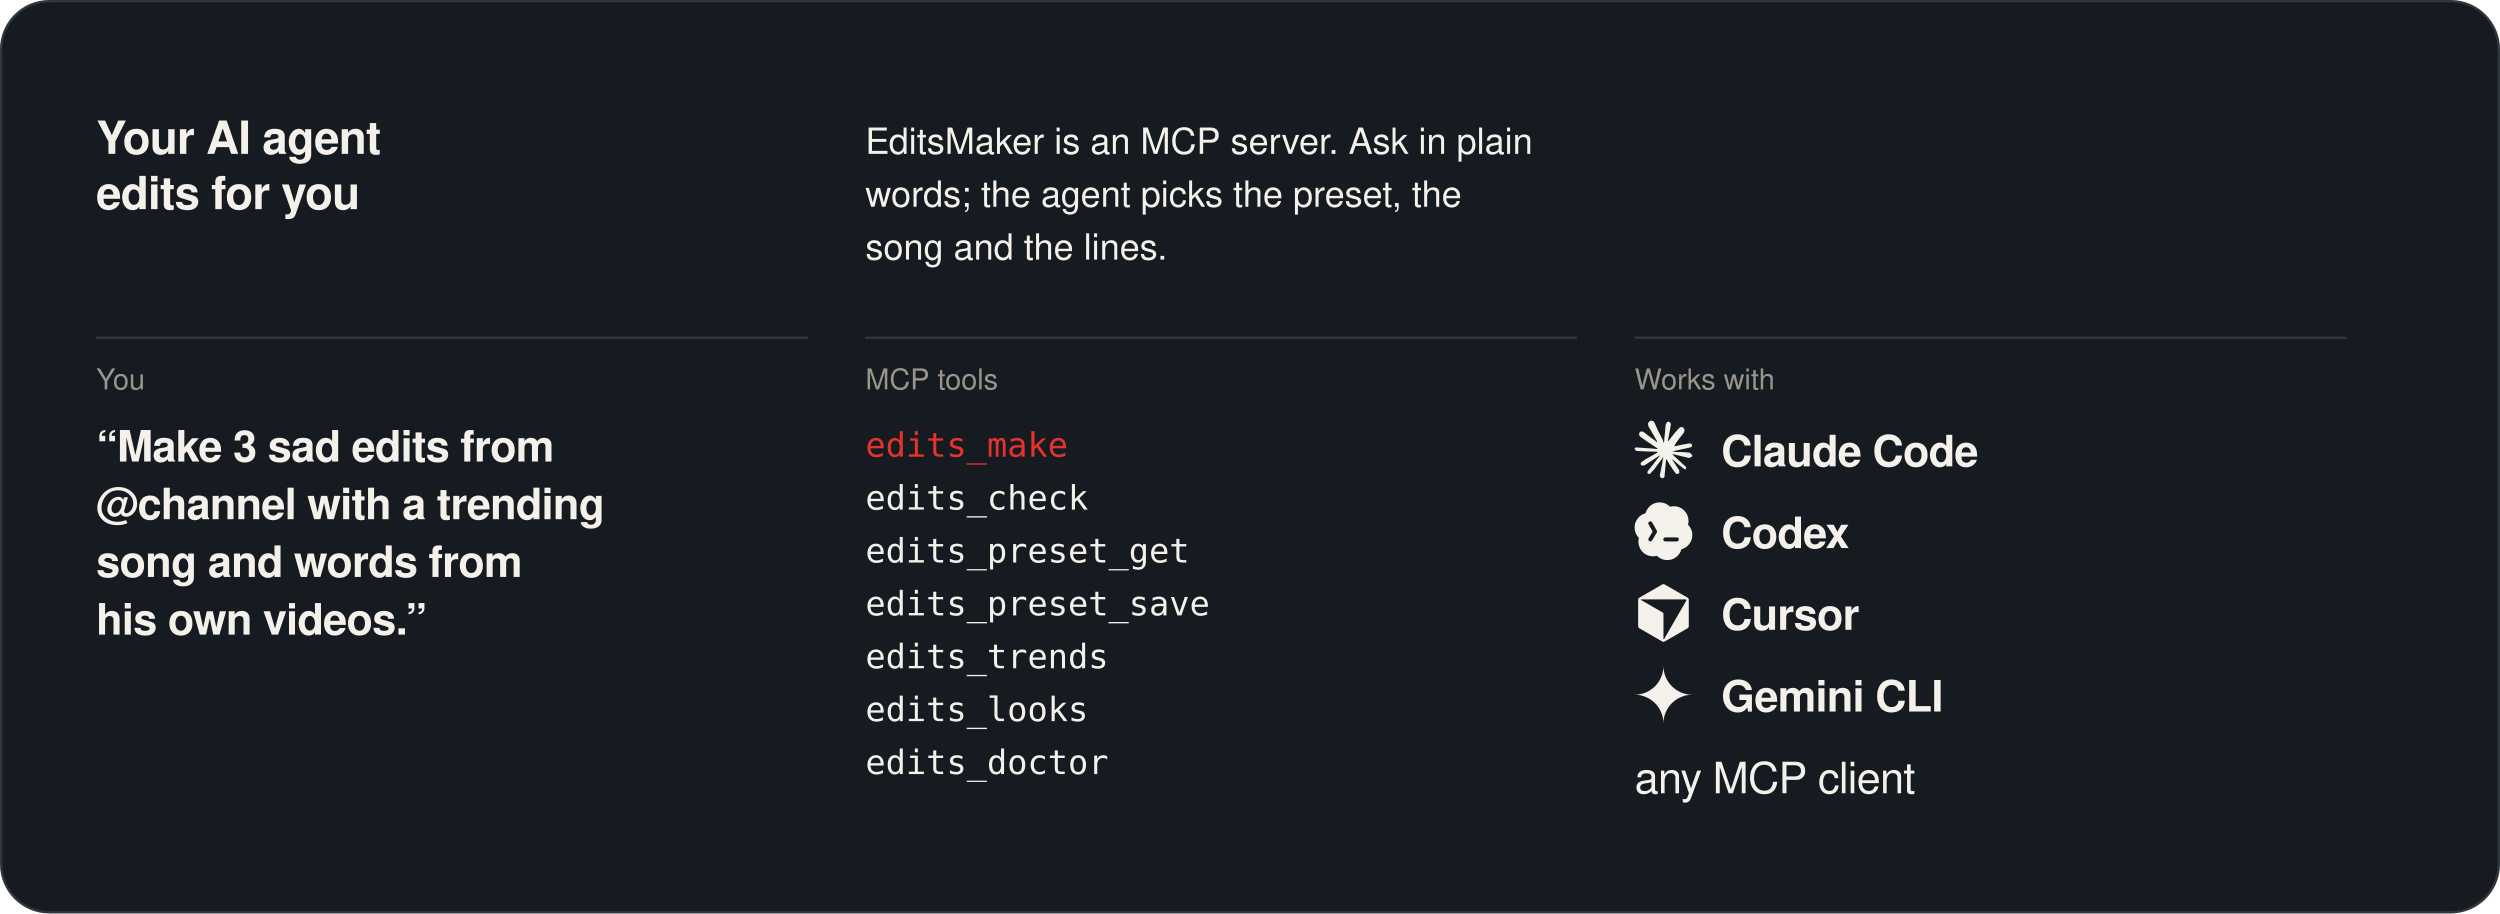
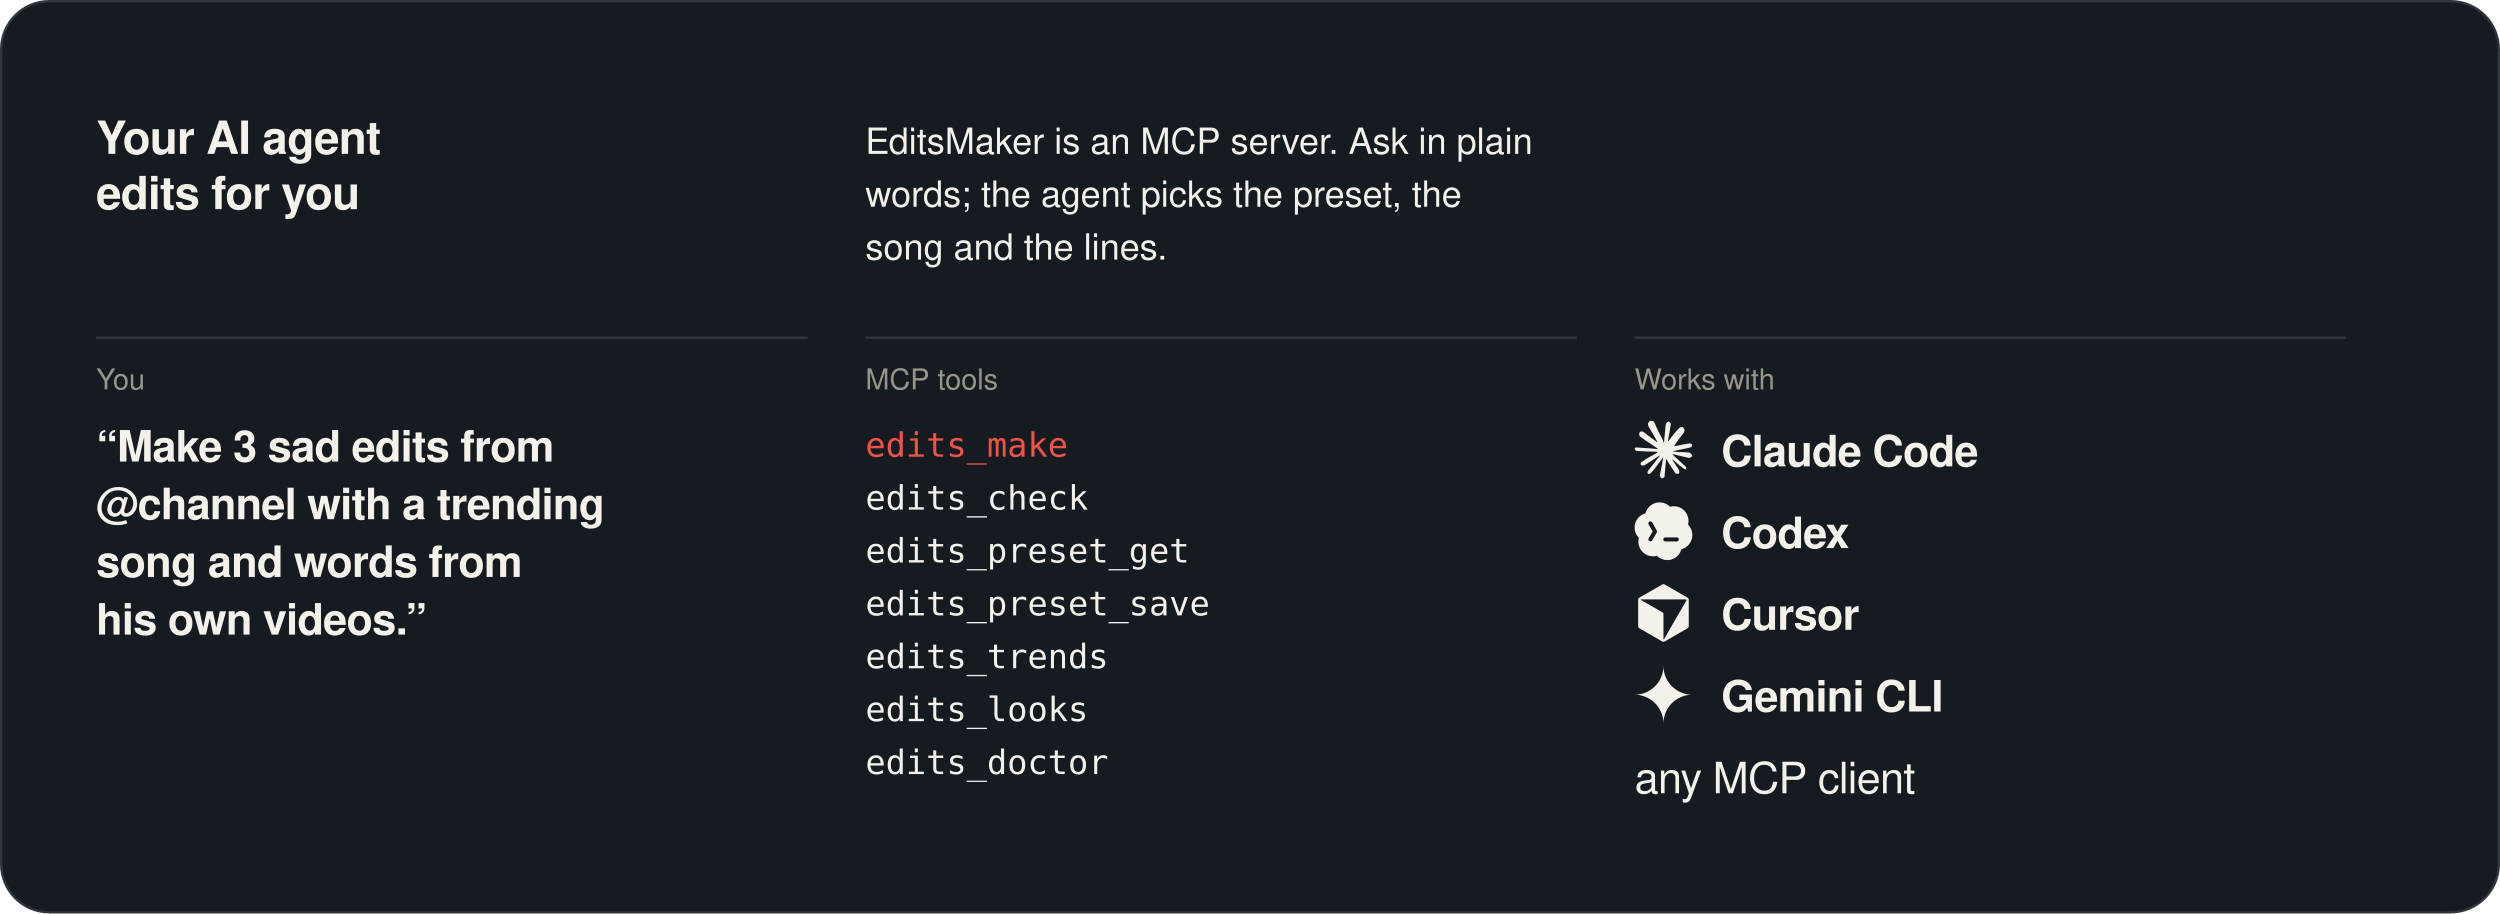
<svg xmlns="http://www.w3.org/2000/svg" width="1040" height="380" viewBox="0 0 1040 380" role="img" aria-label="Your AI agent edits for you: EditsMaker is an MCP server for Claude Code, Codex, Cursor, Gemini CLI and any MCP client">
  <rect x="0.5" y="0.5" width="1039" height="379" rx="20" fill="#161B22" stroke="#30363D" />
  <g transform="translate(40,40)">
    <text x="0" y="24" font-family="Helvetica Neue, Helvetica, Arial, Liberation Sans, sans-serif" font-weight="700" font-size="19" fill="#F4F1EA" text-anchor="start" letter-spacing="-0.3">Your AI agent</text>
    <text x="0" y="47" font-family="Helvetica Neue, Helvetica, Arial, Liberation Sans, sans-serif" font-weight="700" font-size="19" fill="#F4F1EA" text-anchor="start" letter-spacing="-0.3">edits for you</text>
    <text x="320" y="24" font-family="Helvetica Neue, Helvetica, Arial, Liberation Sans, sans-serif" font-weight="300" font-size="15" fill="#F4F1EA" text-anchor="start" letter-spacing="0">EditsMaker is an MCP server. Ask in plain</text>
    <text x="320" y="46" font-family="Helvetica Neue, Helvetica, Arial, Liberation Sans, sans-serif" font-weight="300" font-size="15" fill="#F4F1EA" text-anchor="start" letter-spacing="0">words; the agent picks the preset, the</text>
    <text x="320" y="68" font-family="Helvetica Neue, Helvetica, Arial, Liberation Sans, sans-serif" font-weight="300" font-size="15" fill="#F4F1EA" text-anchor="start" letter-spacing="0">song and the lines.</text>
    <line x1="0" y1="100.5" x2="296" y2="100.5" stroke="#30363D" stroke-width="1" />
    <text x="0" y="122" font-family="Helvetica Neue, Helvetica, Arial, Liberation Sans, sans-serif" font-weight="400" font-size="12" fill="#9A958A" text-anchor="start" letter-spacing="0">You</text>
    <line x1="320" y1="100.5" x2="616" y2="100.5" stroke="#30363D" stroke-width="1" />
    <text x="320" y="122" font-family="Helvetica Neue, Helvetica, Arial, Liberation Sans, sans-serif" font-weight="400" font-size="12" fill="#9A958A" text-anchor="start" letter-spacing="0">MCP tools</text>
    <line x1="640" y1="100.5" x2="936" y2="100.5" stroke="#30363D" stroke-width="1" />
    <text x="640" y="122" font-family="Helvetica Neue, Helvetica, Arial, Liberation Sans, sans-serif" font-weight="400" font-size="12" fill="#9A958A" text-anchor="start" letter-spacing="0">Works with</text>
    <text x="0" y="152" font-family="Helvetica Neue, Helvetica, Arial, Liberation Sans, sans-serif" font-weight="700" font-size="18" fill="#F4F1EA" text-anchor="start" letter-spacing="-0.3">“Make 3 sad edits from</text>
    <text x="0" y="176" font-family="Helvetica Neue, Helvetica, Arial, Liberation Sans, sans-serif" font-weight="700" font-size="18" fill="#F4F1EA" text-anchor="start" letter-spacing="-0.3">@channel with a trending</text>
    <text x="0" y="200" font-family="Helvetica Neue, Helvetica, Arial, Liberation Sans, sans-serif" font-weight="700" font-size="18" fill="#F4F1EA" text-anchor="start" letter-spacing="-0.3">song and words from</text>
    <text x="0" y="224" font-family="Helvetica Neue, Helvetica, Arial, Liberation Sans, sans-serif" font-weight="700" font-size="18" fill="#F4F1EA" text-anchor="start" letter-spacing="-0.3">his own videos.”</text>
-     <text x="320" y="150" font-family="ui-monospace, JetBrains Mono, SF Mono, Menlo, monospace" font-weight="400" font-size="14" fill="#E5332A" text-anchor="start" letter-spacing="0">edits_make</text>
+     <text x="320" y="150" font-family="ui-monospace, JetBrains Mono, SF Mono, Menlo, monospace" font-weight="400" font-size="14" fill="#F25247" text-anchor="start" letter-spacing="0">edits_make</text>
    <text x="320" y="172" font-family="ui-monospace, JetBrains Mono, SF Mono, Menlo, monospace" font-weight="400" font-size="14" fill="#F4F1EA" text-anchor="start" letter-spacing="0">edits_check</text>
    <text x="320" y="194" font-family="ui-monospace, JetBrains Mono, SF Mono, Menlo, monospace" font-weight="400" font-size="14" fill="#F4F1EA" text-anchor="start" letter-spacing="0">edits_preset_get</text>
    <text x="320" y="216" font-family="ui-monospace, JetBrains Mono, SF Mono, Menlo, monospace" font-weight="400" font-size="14" fill="#F4F1EA" text-anchor="start" letter-spacing="0">edits_preset_save</text>
    <text x="320" y="238" font-family="ui-monospace, JetBrains Mono, SF Mono, Menlo, monospace" font-weight="400" font-size="14" fill="#F4F1EA" text-anchor="start" letter-spacing="0">edits_trends</text>
    <text x="320" y="260" font-family="ui-monospace, JetBrains Mono, SF Mono, Menlo, monospace" font-weight="400" font-size="14" fill="#F4F1EA" text-anchor="start" letter-spacing="0">edits_looks</text>
    <text x="320" y="282" font-family="ui-monospace, JetBrains Mono, SF Mono, Menlo, monospace" font-weight="400" font-size="14" fill="#F4F1EA" text-anchor="start" letter-spacing="0">edits_doctor</text>
    <path transform="translate(640,135) scale(1)" d="m4.714 15.956 4.717-2.647.079-.231-.079-.128h-.231l-.789-.049-2.696-.073-2.337-.097-2.265-.121-.571-.121-.534-.704.055-.352.48-.322.686.061 1.518.103 2.277.158 1.651.097 2.447.255h.389l.055-.158-.134-.097-.103-.097L6.973 9.836l-2.55-1.688-1.336-.971-.723-.492-.364-.461-.158-1.008.656-.723.88.061.225.061.892.686 1.906 1.475 2.489 1.834.364.303.146-.103.018-.073-.164-.273-1.354-2.447-1.445-2.489-.643-1.032-.17-.619c-.061-.255-.103-.467-.103-.729L6.287.134 6.7 0l.996.134.419.364.619 1.415 1.002 2.228 1.554 3.03.455.898.243.832.091.255h.158v-.146l.128-1.706.237-2.095.231-2.696.079-.759.376-.911.747-.492.583.279.48.686-.067.443-.285 1.852-.559 2.902-.364 1.943h.212l.243-.243.984-1.305 1.651-2.064.729-.82.85-.905.546-.431h1.032l.759 1.129-.34 1.166-1.062 1.348-.88 1.141-1.263 1.7-.789 1.36.073.109.188-.018 2.853-.607 1.542-.279 1.84-.316.832.389.091.395-.328.807-1.967.486-2.307.461-3.436.814-.043.03.049.061 1.548.146.662.036h1.621l3.018.225.789.522.474.638-.079.486-1.214.619-1.639-.389-3.825-.911-1.311-.328h-.182v.109l1.093 1.069 2.003 1.809 2.507 2.331.128.577-.322.455-.34-.049-2.204-1.657-.85-.747-1.925-1.621h-.128v.17l.443.65 2.344 3.521.121 1.081-.17.352-.607.212-.668-.121-1.372-1.925L14.38 17.959l-1.141-1.943-.14.079-.674 7.255-.316.37-.729.279-.607-.461-.322-.747.322-1.475.389-1.925.316-1.53.285-1.9.17-.631-.012-.043-.14.018-1.433 1.967-2.18 2.945-1.724 1.846-.413.164-.716-.37.067-.662.401-.589 2.386-3.036 1.439-1.882.929-1.087-.006-.158h-.055l-6.338 4.116-1.129.146-.486-.455.061-.747.231-.243 1.906-1.311Z" fill="#F4F1EA" fill-rule="evenodd" />
    <text x="676" y="154" font-family="Helvetica Neue, Helvetica, Arial, Liberation Sans, sans-serif" font-weight="700" font-size="18" fill="#F4F1EA" text-anchor="start" letter-spacing="-0.3">Claude Code</text>
    <path transform="translate(640,169) scale(1)" d="M8.086.457a6.105 6.105 0 013.046-.415c1.333.153 2.521.72 3.564 1.7a.117.117 0 00.107.029c1.408-.346 2.762-.224 4.061.366l.063.03.154.076c1.357.703 2.33 1.77 2.918 3.198.278.679.418 1.388.421 2.126a5.655 5.655 0 01-.18 1.631.167.167 0 00.04.155 5.982 5.982 0 011.578 2.891c.385 1.901-.01 3.615-1.183 5.14l-.182.22a6.063 6.063 0 01-2.934 1.851.162.162 0 00-.108.102c-.255.736-.511 1.364-.987 1.992-1.199 1.582-2.962 2.462-4.948 2.451-1.583-.008-2.986-.587-4.21-1.736a.145.145 0 00-.14-.032c-.518.167-1.04.191-1.604.185a5.924 5.924 0 01-2.595-.622 6.058 6.058 0 01-2.146-1.781c-.203-.269-.404-.522-.551-.821a7.74 7.74 0 01-.495-1.283 6.11 6.11 0 01-.017-3.064.166.166 0 00.008-.074.115.115 0 00-.037-.064 5.958 5.958 0 01-1.38-2.202 5.196 5.196 0 01-.333-1.589 6.915 6.915 0 01.188-2.132c.45-1.484 1.309-2.648 2.577-3.493.282-.188.55-.334.802-.438.286-.12.573-.22.861-.304a.129.129 0 00.087-.087A6.016 6.016 0 015.635 2.31C6.315 1.464 7.132.846 8.086.457zm-.804 7.85a.848.848 0 00-1.473.842l1.694 2.965-1.688 2.848a.849.849 0 001.46.864l1.94-3.272a.849.849 0 00.007-.854l-1.94-3.393zm5.446 6.24a.849.849 0 000 1.695h4.848a.849.849 0 000-1.696h-4.848z" fill="#F4F1EA" fill-rule="evenodd" />
    <text x="676" y="188" font-family="Helvetica Neue, Helvetica, Arial, Liberation Sans, sans-serif" font-weight="700" font-size="18" fill="#F4F1EA" text-anchor="start" letter-spacing="-0.3">Codex</text>
    <path transform="translate(640,203) scale(1)" d="M11.503.131 1.891 5.678a.84.84 0 0 0-.42.726v11.188c0 .3.162.575.42.724l9.609 5.55a1 1 0 0 0 .998 0l9.61-5.55a.84.84 0 0 0 .42-.724V6.404a.84.84 0 0 0-.42-.726L12.497.131a1.01 1.01 0 0 0-.996 0M2.657 6.338h18.55c.263 0 .43.287.297.515L12.23 22.918c-.062.107-.229.064-.229-.06V12.335a.59.59 0 0 0-.295-.51l-9.11-5.257c-.109-.063-.064-.23.061-.23" fill="#F4F1EA" fill-rule="evenodd" />
    <text x="676" y="222" font-family="Helvetica Neue, Helvetica, Arial, Liberation Sans, sans-serif" font-weight="700" font-size="18" fill="#F4F1EA" text-anchor="start" letter-spacing="-0.3">Cursor</text>
    <path transform="translate(640,237) scale(1)" d="M11.04 19.32Q12 21.51 12 24q0-2.49.93-4.68.96-2.19 2.58-3.81t3.81-2.55Q21.51 12 24 12q-2.49 0-4.68-.93a12.3 12.3 0 0 1-3.81-2.58 12.3 12.3 0 0 1-2.58-3.81Q12 2.49 12 0q0 2.49-.96 4.68-.93 2.19-2.55 3.81a12.3 12.3 0 0 1-3.81 2.58Q2.49 12 0 12q2.49 0 4.68.96 2.19.93 3.81 2.55t2.55 3.81" fill="#F4F1EA" fill-rule="evenodd" />
    <text x="676" y="256" font-family="Helvetica Neue, Helvetica, Arial, Liberation Sans, sans-serif" font-weight="700" font-size="18" fill="#F4F1EA" text-anchor="start" letter-spacing="-0.3">Gemini CLI</text>
    <text x="640" y="290" font-family="Helvetica Neue, Helvetica, Arial, Liberation Sans, sans-serif" font-weight="300" font-size="18" fill="#F4F1EA" text-anchor="start" letter-spacing="-0.3">any MCP client</text>
  </g>
</svg>
